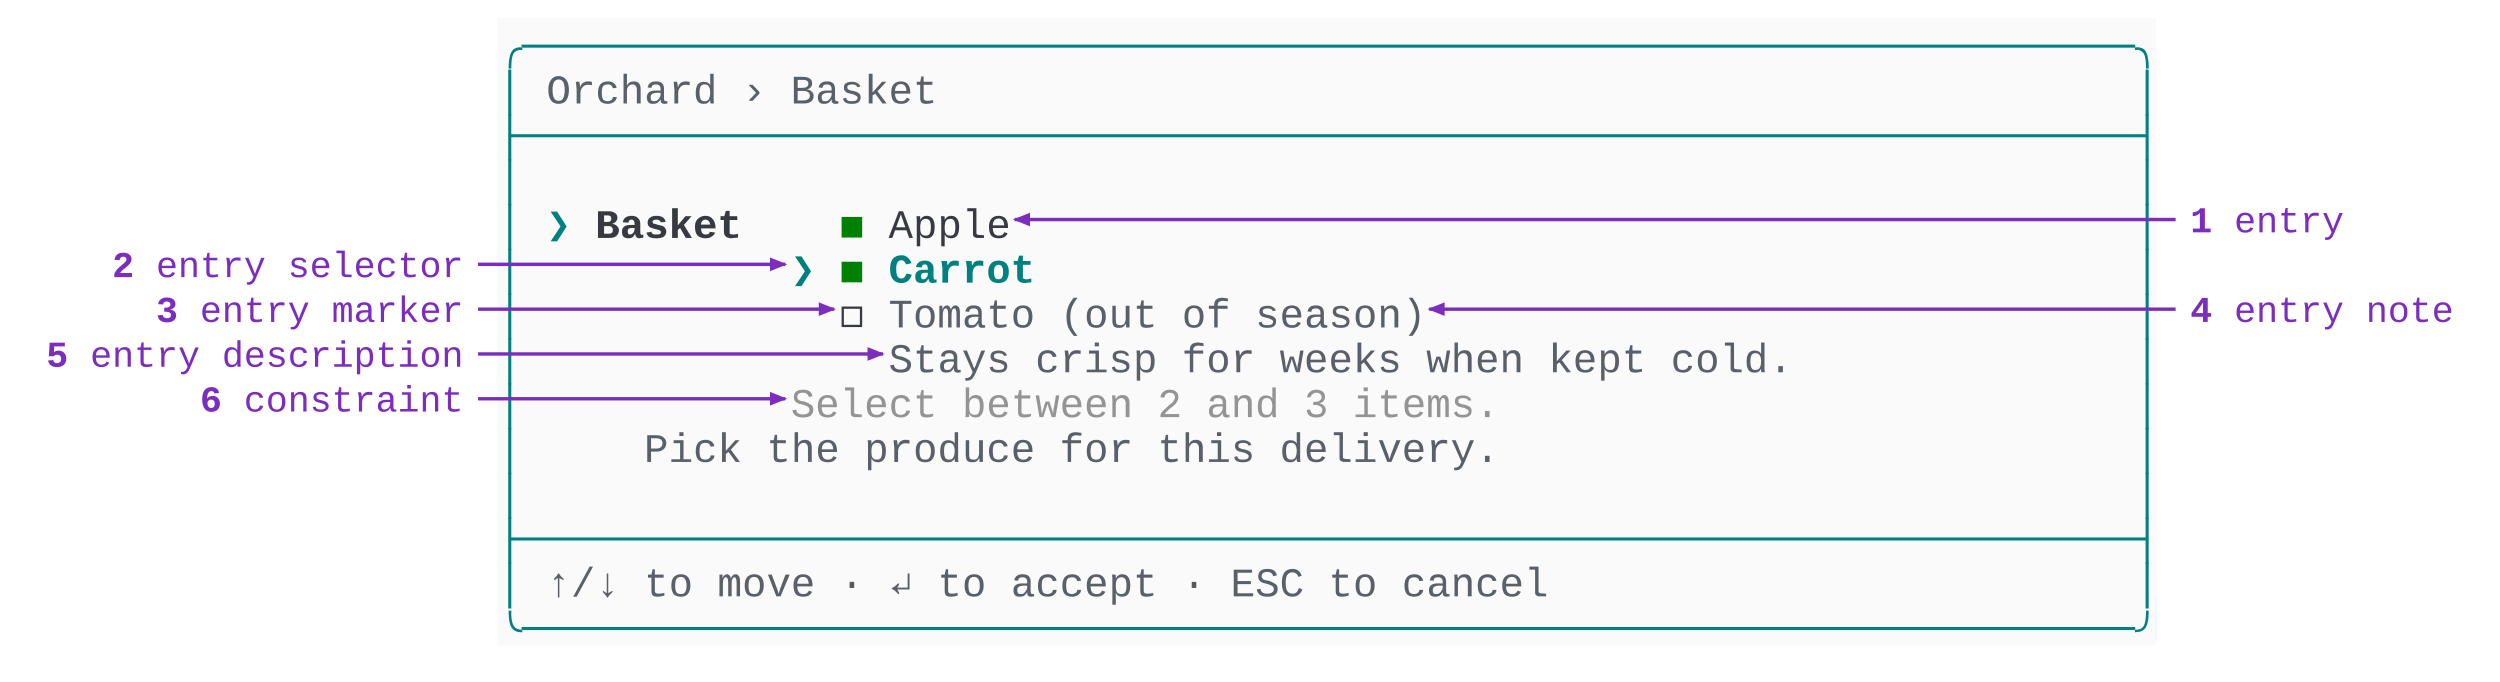
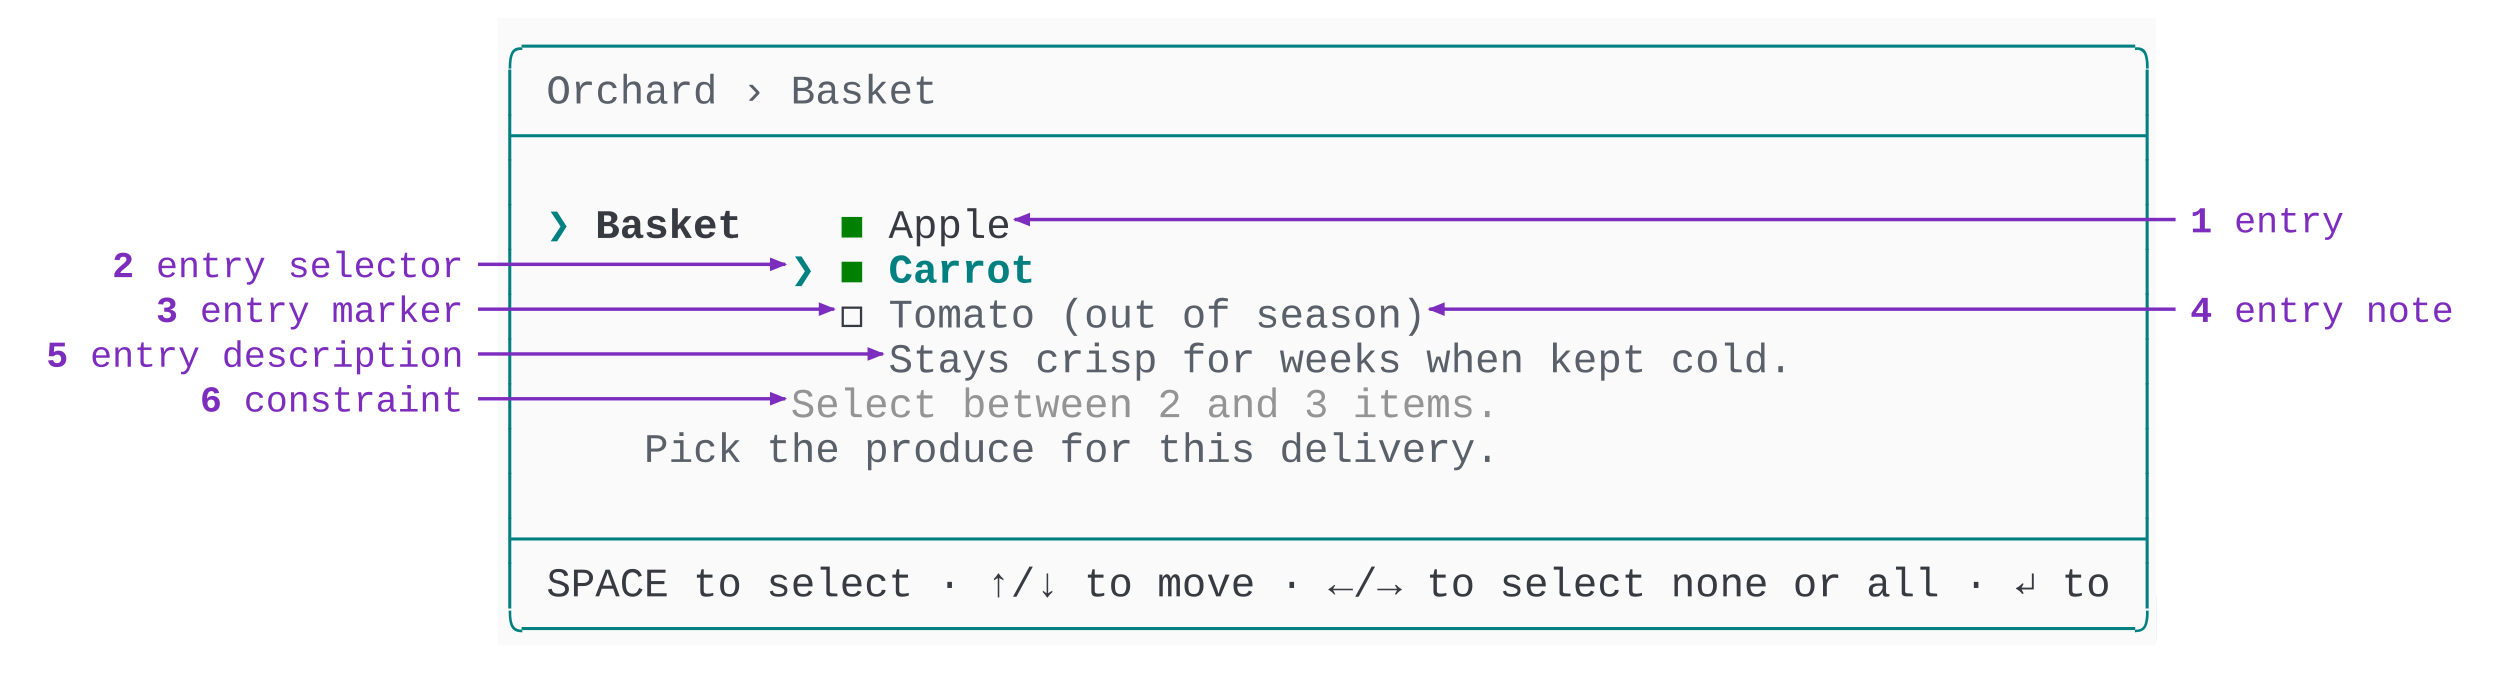
<svg xmlns="http://www.w3.org/2000/svg" xmlns:xlink="http://www.w3.org/1999/xlink" width="1025.00" height="279.53">
  <defs>
    <marker id="anatomy-arrow" viewBox="0 0 10 10" refX="9" refY="5" markerWidth="5" markerHeight="5" orient="auto-start-reverse">
      <path d="M 0 1 L 10 5 L 0 9 z" fill="rgb(124,45,190)" />
    </marker>
  </defs>
  <g transform="translate(204.00,7.35)">
    <svg width="680" height="257.18">
      <rect width="680" height="257.18" rx="0" ry="0" class="a" />
      <svg height="257.18" viewBox="0 0 68 25.718" width="680">
-         <style>.a{fill:rgb(250,250,250)}.b{font-family:Consolas,"Courier New",Courier,"Liberation Mono",monospace}.c{fill:rgb(0,128,128);white-space:pre}.d{fill:transparent}.e{fill:rgb(82,139,255)}.f{fill:rgb(90,96,105);white-space:pre}.g{fill:rgb(0,128,128);font-weight:bold;white-space:pre}.h{fill:rgb(56,58,66);font-weight:bold;white-space:pre}.i{fill:rgb(0,128,0);white-space:pre}.j{fill:rgb(56,58,66);white-space:pre}.k{fill:rgb(148,148,148);white-space:pre}.l{fill:rgb(88,88,88);white-space:pre}</style>
+         <style>.a{fill:rgb(250,250,250)}.b{font-family:Consolas,"Courier New",Courier,"Liberation Mono",monospace}.c{fill:rgb(0,128,128);white-space:pre}.d{fill:transparent}.e{fill:rgb(82,139,255)}.f{fill:rgb(90,96,105);white-space:pre}.g{fill:rgb(0,128,128);font-weight:bold;white-space:pre}.h{fill:rgb(56,58,66);font-weight:bold;white-space:pre}.i{fill:rgb(0,128,0);white-space:pre}.j{fill:rgb(56,58,66);white-space:pre}.k{fill:rgb(148,148,148);white-space:pre}</style>
        <g font-family="Consolas, &quot;Courier New&quot;, Courier, &quot;Liberation Mono&quot;, monospace" font-size="1.67" class="b">
          <defs>
            <symbol id="1">
              <text x="0" y="1.67" class="c" textLength="68.136" lengthAdjust="spacingAndGlyphs">├──────────────────────────────────────────────────────────────────┤</text>
            </symbol>
            <symbol id="2">
              <text x="0" y="1.67" class="c" textLength="1.002" lengthAdjust="spacingAndGlyphs">│</text>
              <text x="67.134" y="1.67" class="c" textLength="1.002" lengthAdjust="spacingAndGlyphs">│</text>
            </symbol>
            <symbol id="a">
              <rect height="14" width="68" x="0" y="0" class="d" />
            </symbol>
            <symbol id="b">
              <rect height="1.837" width="1.102" class="e" />
            </symbol>
          </defs>
          <rect height="25.718" width="68" class="a" />
          <svg x="0" y="0" width="68">
            <svg x="0">
              <use xlink:href="#a" />
              <use xlink:href="#b" x="67.996" y="23.706" />
              <text x="0" y="1.67" class="c" textLength="68.136" lengthAdjust="spacingAndGlyphs">╭──────────────────────────────────────────────────────────────────╮</text>
              <text x="0" y="3.507" class="c" textLength="1.002" lengthAdjust="spacingAndGlyphs">│</text>
              <text x="2.004" y="3.507" class="f" textLength="7.014" lengthAdjust="spacingAndGlyphs">Orchard</text>
              <text x="10.02" y="3.507" class="f" textLength="1.002" lengthAdjust="spacingAndGlyphs">›</text>
              <text x="12.024" y="3.507" class="f" textLength="6.012" lengthAdjust="spacingAndGlyphs">Basket</text>
              <text x="67.134" y="3.507" class="c" textLength="1.002" lengthAdjust="spacingAndGlyphs">│</text>
              <use xlink:href="#1" y="3.674" />
              <use xlink:href="#2" y="5.511" />
              <text x="0" y="9.018" class="c" textLength="1.002" lengthAdjust="spacingAndGlyphs">│</text>
              <text x="2.004" y="9.018" class="g" textLength="1.002" lengthAdjust="spacingAndGlyphs">❯</text>
              <text x="4.008" y="9.018" class="h" textLength="6.012" lengthAdjust="spacingAndGlyphs">Basket</text>
              <text x="14.028" y="9.018" class="i" textLength="1.002" lengthAdjust="spacingAndGlyphs">◼</text>
              <text x="16.032" y="9.018" class="j" textLength="5.01" lengthAdjust="spacingAndGlyphs">Apple</text>
              <text x="67.134" y="9.018" class="c" textLength="1.002" lengthAdjust="spacingAndGlyphs">│</text>
              <text x="0" y="10.855" class="c" textLength="1.002" lengthAdjust="spacingAndGlyphs">│</text>
              <text x="12.024" y="10.855" class="g" textLength="1.002" lengthAdjust="spacingAndGlyphs">❯</text>
              <text x="14.028" y="10.855" class="i" textLength="1.002" lengthAdjust="spacingAndGlyphs">◼</text>
              <text x="16.032" y="10.855" class="g" textLength="6.012" lengthAdjust="spacingAndGlyphs">Carrot</text>
              <text x="67.134" y="10.855" class="c" textLength="1.002" lengthAdjust="spacingAndGlyphs">│</text>
              <text x="0" y="12.692" class="c" textLength="1.002" lengthAdjust="spacingAndGlyphs">│</text>
              <text x="14.028" y="12.692" class="j" textLength="1.002" lengthAdjust="spacingAndGlyphs">◻</text>
              <text x="16.032" y="12.692" class="f" textLength="6.012" lengthAdjust="spacingAndGlyphs">Tomato</text>
              <text x="23.046" y="12.692" class="f" textLength="4.008" lengthAdjust="spacingAndGlyphs">(out</text>
              <text x="28.056" y="12.692" class="f" textLength="2.004" lengthAdjust="spacingAndGlyphs">of</text>
              <text x="31.062" y="12.692" class="f" textLength="7.014" lengthAdjust="spacingAndGlyphs">season)</text>
              <text x="67.134" y="12.692" class="c" textLength="1.002" lengthAdjust="spacingAndGlyphs">│</text>
              <text x="0" y="14.529" class="c" textLength="1.002" lengthAdjust="spacingAndGlyphs">│</text>
              <text x="16.032" y="14.529" class="f" textLength="5.01" lengthAdjust="spacingAndGlyphs">Stays</text>
              <text x="22.044" y="14.529" class="f" textLength="5.01" lengthAdjust="spacingAndGlyphs">crisp</text>
              <text x="28.056" y="14.529" class="f" textLength="3.006" lengthAdjust="spacingAndGlyphs">for</text>
              <text x="32.064" y="14.529" class="f" textLength="5.01" lengthAdjust="spacingAndGlyphs">weeks</text>
              <text x="38.076" y="14.529" class="f" textLength="4.008" lengthAdjust="spacingAndGlyphs">when</text>
              <text x="43.086" y="14.529" class="f" textLength="4.008" lengthAdjust="spacingAndGlyphs">kept</text>
              <text x="48.096" y="14.529" class="f" textLength="5.01" lengthAdjust="spacingAndGlyphs">cold.</text>
              <text x="67.134" y="14.529" class="c" textLength="1.002" lengthAdjust="spacingAndGlyphs">│</text>
              <text x="0" y="16.366" class="c" textLength="1.002" lengthAdjust="spacingAndGlyphs">│</text>
              <text x="12.024" y="16.366" class="k" textLength="6.012" lengthAdjust="spacingAndGlyphs">Select</text>
              <text x="19.038" y="16.366" class="k" textLength="7.014" lengthAdjust="spacingAndGlyphs">between</text>
              <text x="27.054" y="16.366" class="k" textLength="1.002" lengthAdjust="spacingAndGlyphs">2</text>
              <text x="29.058" y="16.366" class="k" textLength="3.006" lengthAdjust="spacingAndGlyphs">and</text>
              <text x="33.066" y="16.366" class="k" textLength="1.002" lengthAdjust="spacingAndGlyphs">3</text>
              <text x="35.07" y="16.366" class="k" textLength="6.012" lengthAdjust="spacingAndGlyphs">items.</text>
              <text x="67.134" y="16.366" class="c" textLength="1.002" lengthAdjust="spacingAndGlyphs">│</text>
              <text x="0" y="18.203" class="c" textLength="1.002" lengthAdjust="spacingAndGlyphs">│</text>
              <text x="6.012" y="18.203" class="f" textLength="4.008" lengthAdjust="spacingAndGlyphs">Pick</text>
              <text x="11.022" y="18.203" class="f" textLength="3.006" lengthAdjust="spacingAndGlyphs">the</text>
              <text x="15.03" y="18.203" class="f" textLength="7.014" lengthAdjust="spacingAndGlyphs">produce</text>
              <text x="23.046" y="18.203" class="f" textLength="3.006" lengthAdjust="spacingAndGlyphs">for</text>
              <text x="27.054" y="18.203" class="f" textLength="4.008" lengthAdjust="spacingAndGlyphs">this</text>
              <text x="32.064" y="18.203" class="f" textLength="9.018" lengthAdjust="spacingAndGlyphs">delivery.</text>
              <text x="67.134" y="18.203" class="c" textLength="1.002" lengthAdjust="spacingAndGlyphs">│</text>
              <use xlink:href="#2" y="18.37" />
              <use xlink:href="#1" y="20.207" />
              <text x="0" y="23.714" class="c" textLength="1.002" lengthAdjust="spacingAndGlyphs">│</text>
-               <text x="2.004" y="23.714" class="f" textLength="3.006" lengthAdjust="spacingAndGlyphs">↑/↓</text>
-               <text x="6.012" y="23.714" class="f" textLength="2.004" lengthAdjust="spacingAndGlyphs">to</text>
-               <text x="9.018" y="23.714" class="f" textLength="4.008" lengthAdjust="spacingAndGlyphs">move</text>
-               <text x="14.028" y="23.714" class="l" textLength="1.002" lengthAdjust="spacingAndGlyphs">·</text>
-               <text x="16.032" y="23.714" class="f" textLength="1.002" lengthAdjust="spacingAndGlyphs">↵</text>
-               <text x="18.036" y="23.714" class="f" textLength="2.004" lengthAdjust="spacingAndGlyphs">to</text>
-               <text x="21.042" y="23.714" class="f" textLength="6.012" lengthAdjust="spacingAndGlyphs">accept</text>
-               <text x="28.056" y="23.714" class="l" textLength="1.002" lengthAdjust="spacingAndGlyphs">·</text>
-               <text x="30.06" y="23.714" class="f" textLength="3.006" lengthAdjust="spacingAndGlyphs">ESC</text>
-               <text x="34.068" y="23.714" class="f" textLength="2.004" lengthAdjust="spacingAndGlyphs">to</text>
-               <text x="37.074" y="23.714" class="f" textLength="6.012" lengthAdjust="spacingAndGlyphs">cancel</text>
+               <text x="2.004" y="23.714" class="j" textLength="5.01" lengthAdjust="spacingAndGlyphs">SPACE</text>
+               <text x="8.016" y="23.714" class="j" textLength="2.004" lengthAdjust="spacingAndGlyphs">to</text>
+               <text x="11.022" y="23.714" class="j" textLength="6.012" lengthAdjust="spacingAndGlyphs">select</text>
+               <text x="18.036" y="23.714" class="j" textLength="1.002" lengthAdjust="spacingAndGlyphs">·</text>
+               <text x="20.04" y="23.714" class="j" textLength="3.006" lengthAdjust="spacingAndGlyphs">↑/↓</text>
+               <text x="24.048" y="23.714" class="j" textLength="2.004" lengthAdjust="spacingAndGlyphs">to</text>
+               <text x="27.054" y="23.714" class="j" textLength="4.008" lengthAdjust="spacingAndGlyphs">move</text>
+               <text x="32.064" y="23.714" class="j" textLength="1.002" lengthAdjust="spacingAndGlyphs">·</text>
+               <text x="34.068" y="23.714" class="j" textLength="3.006" lengthAdjust="spacingAndGlyphs">←/→</text>
+               <text x="38.076" y="23.714" class="j" textLength="2.004" lengthAdjust="spacingAndGlyphs">to</text>
+               <text x="41.082" y="23.714" class="j" textLength="6.012" lengthAdjust="spacingAndGlyphs">select</text>
+               <text x="48.096" y="23.714" class="j" textLength="4.008" lengthAdjust="spacingAndGlyphs">none</text>
+               <text x="53.106" y="23.714" class="j" textLength="2.004" lengthAdjust="spacingAndGlyphs">or</text>
+               <text x="56.112" y="23.714" class="j" textLength="3.006" lengthAdjust="spacingAndGlyphs">all</text>
+               <text x="60.12" y="23.714" class="j" textLength="1.002" lengthAdjust="spacingAndGlyphs">·</text>
+               <text x="62.124" y="23.714" class="j" textLength="1.002" lengthAdjust="spacingAndGlyphs">↵</text>
+               <text x="64.128" y="23.714" class="j" textLength="2.004" lengthAdjust="spacingAndGlyphs">to</text>
              <text x="67.134" y="23.714" class="c" textLength="1.002" lengthAdjust="spacingAndGlyphs">│</text>
              <text x="0" y="25.551" class="c" textLength="68.136" lengthAdjust="spacingAndGlyphs">╰──────────────────────────────────────────────────────────────────╯</text>
            </svg>
          </svg>
        </g>
      </svg>
    </svg>
  </g>
  <g>
    <path d="M 892.00 90.01 L 890.00 90.01 L 416.00 90.01" fill="none" stroke="rgb(124,45,190)" stroke-width="1.4" stroke-linejoin="round" marker-end="url(#anatomy-arrow)" />
    <text x="898.00" y="95.26" text-anchor="start" fill="rgb(124,45,190)" font-family="Consolas, &quot;Courier New&quot;, Courier, monospace" font-size="15.0">
      <tspan font-weight="bold">1</tspan>  entry</text>
    <path d="M 196.00 108.38 L 198.00 108.38 L 322.00 108.38" fill="none" stroke="rgb(124,45,190)" stroke-width="1.4" stroke-linejoin="round" marker-end="url(#anatomy-arrow)" />
    <text x="190.00" y="113.63" text-anchor="end" fill="rgb(124,45,190)" font-family="Consolas, &quot;Courier New&quot;, Courier, monospace" font-size="15.0">
      <tspan font-weight="bold">2</tspan>  entry selector</text>
    <path d="M 196.00 126.75 L 198.00 126.75 L 342.00 126.75" fill="none" stroke="rgb(124,45,190)" stroke-width="1.4" stroke-linejoin="round" marker-end="url(#anatomy-arrow)" />
    <text x="190.00" y="132.00" text-anchor="end" fill="rgb(124,45,190)" font-family="Consolas, &quot;Courier New&quot;, Courier, monospace" font-size="15.0">
      <tspan font-weight="bold">3</tspan>  entry marker</text>
    <path d="M 892.00 126.75 L 890.00 126.75 L 586.00 126.75" fill="none" stroke="rgb(124,45,190)" stroke-width="1.4" stroke-linejoin="round" marker-end="url(#anatomy-arrow)" />
    <text x="898.00" y="132.00" text-anchor="start" fill="rgb(124,45,190)" font-family="Consolas, &quot;Courier New&quot;, Courier, monospace" font-size="15.0">
      <tspan font-weight="bold">4</tspan>  entry note</text>
    <path d="M 196.00 145.12 L 198.00 145.12 L 362.00 145.12" fill="none" stroke="rgb(124,45,190)" stroke-width="1.4" stroke-linejoin="round" marker-end="url(#anatomy-arrow)" />
    <text x="190.00" y="150.37" text-anchor="end" fill="rgb(124,45,190)" font-family="Consolas, &quot;Courier New&quot;, Courier, monospace" font-size="15.0">
      <tspan font-weight="bold">5</tspan>  entry description</text>
    <path d="M 196.00 163.49 L 198.00 163.49 L 322.00 163.49" fill="none" stroke="rgb(124,45,190)" stroke-width="1.4" stroke-linejoin="round" marker-end="url(#anatomy-arrow)" />
    <text x="190.00" y="168.74" text-anchor="end" fill="rgb(124,45,190)" font-family="Consolas, &quot;Courier New&quot;, Courier, monospace" font-size="15.0">
      <tspan font-weight="bold">6</tspan>  constraint</text>
  </g>
</svg>
